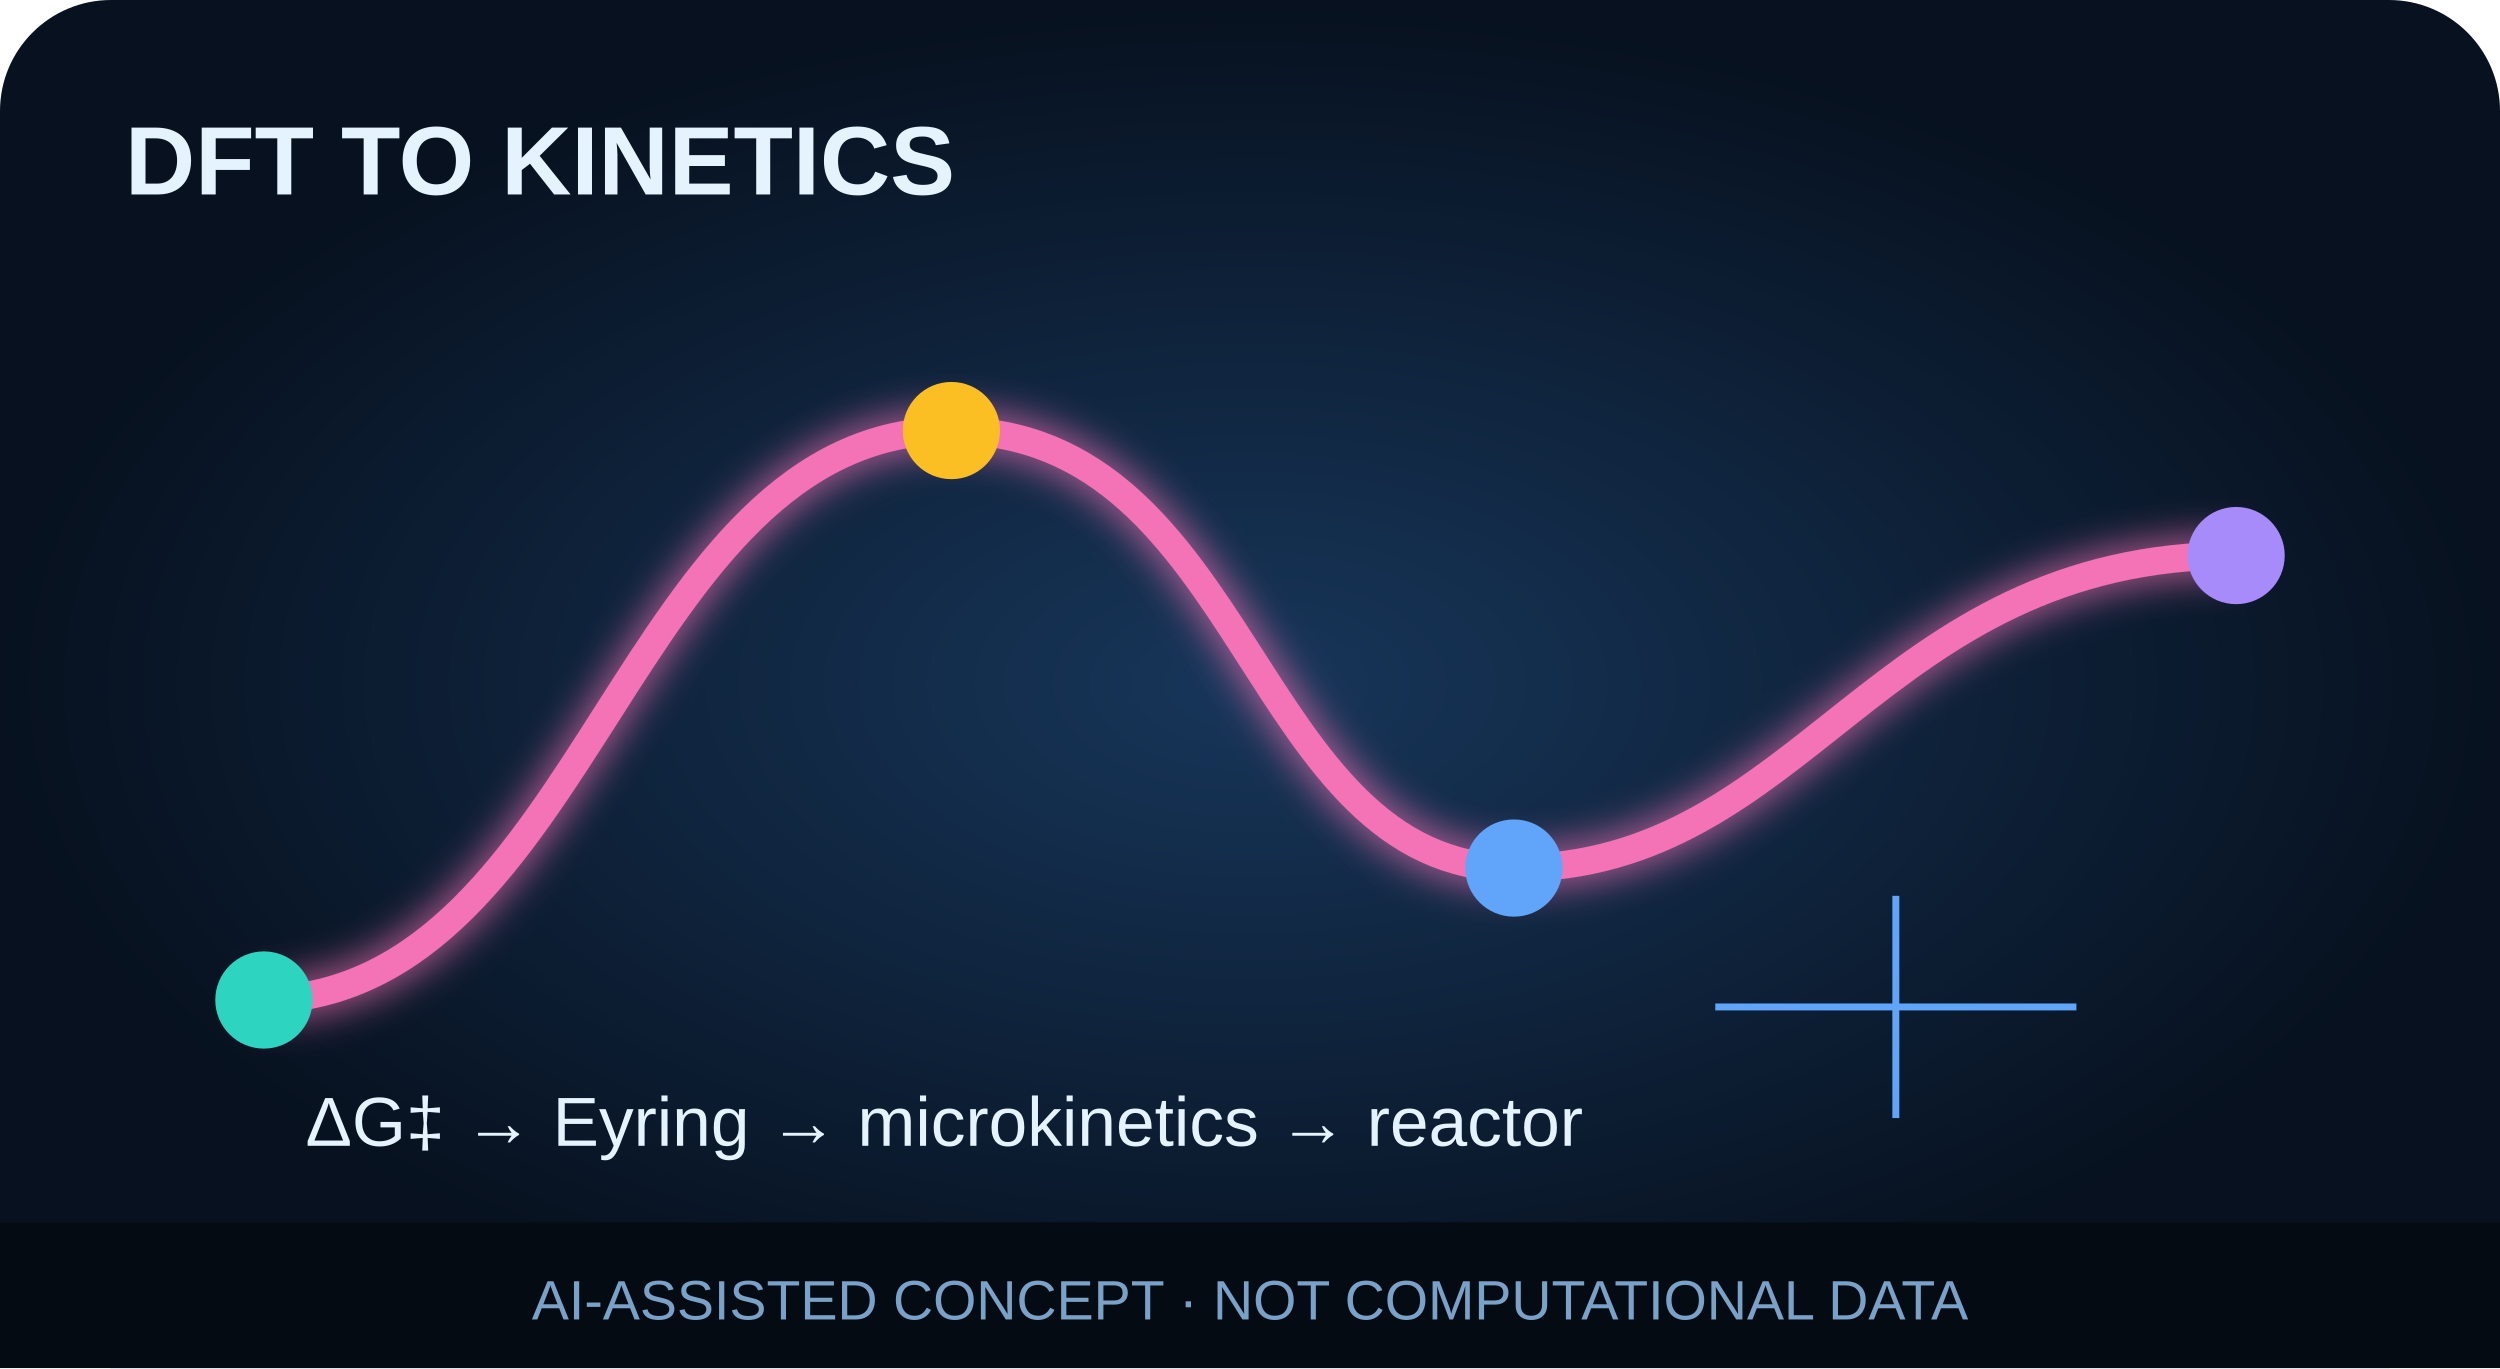
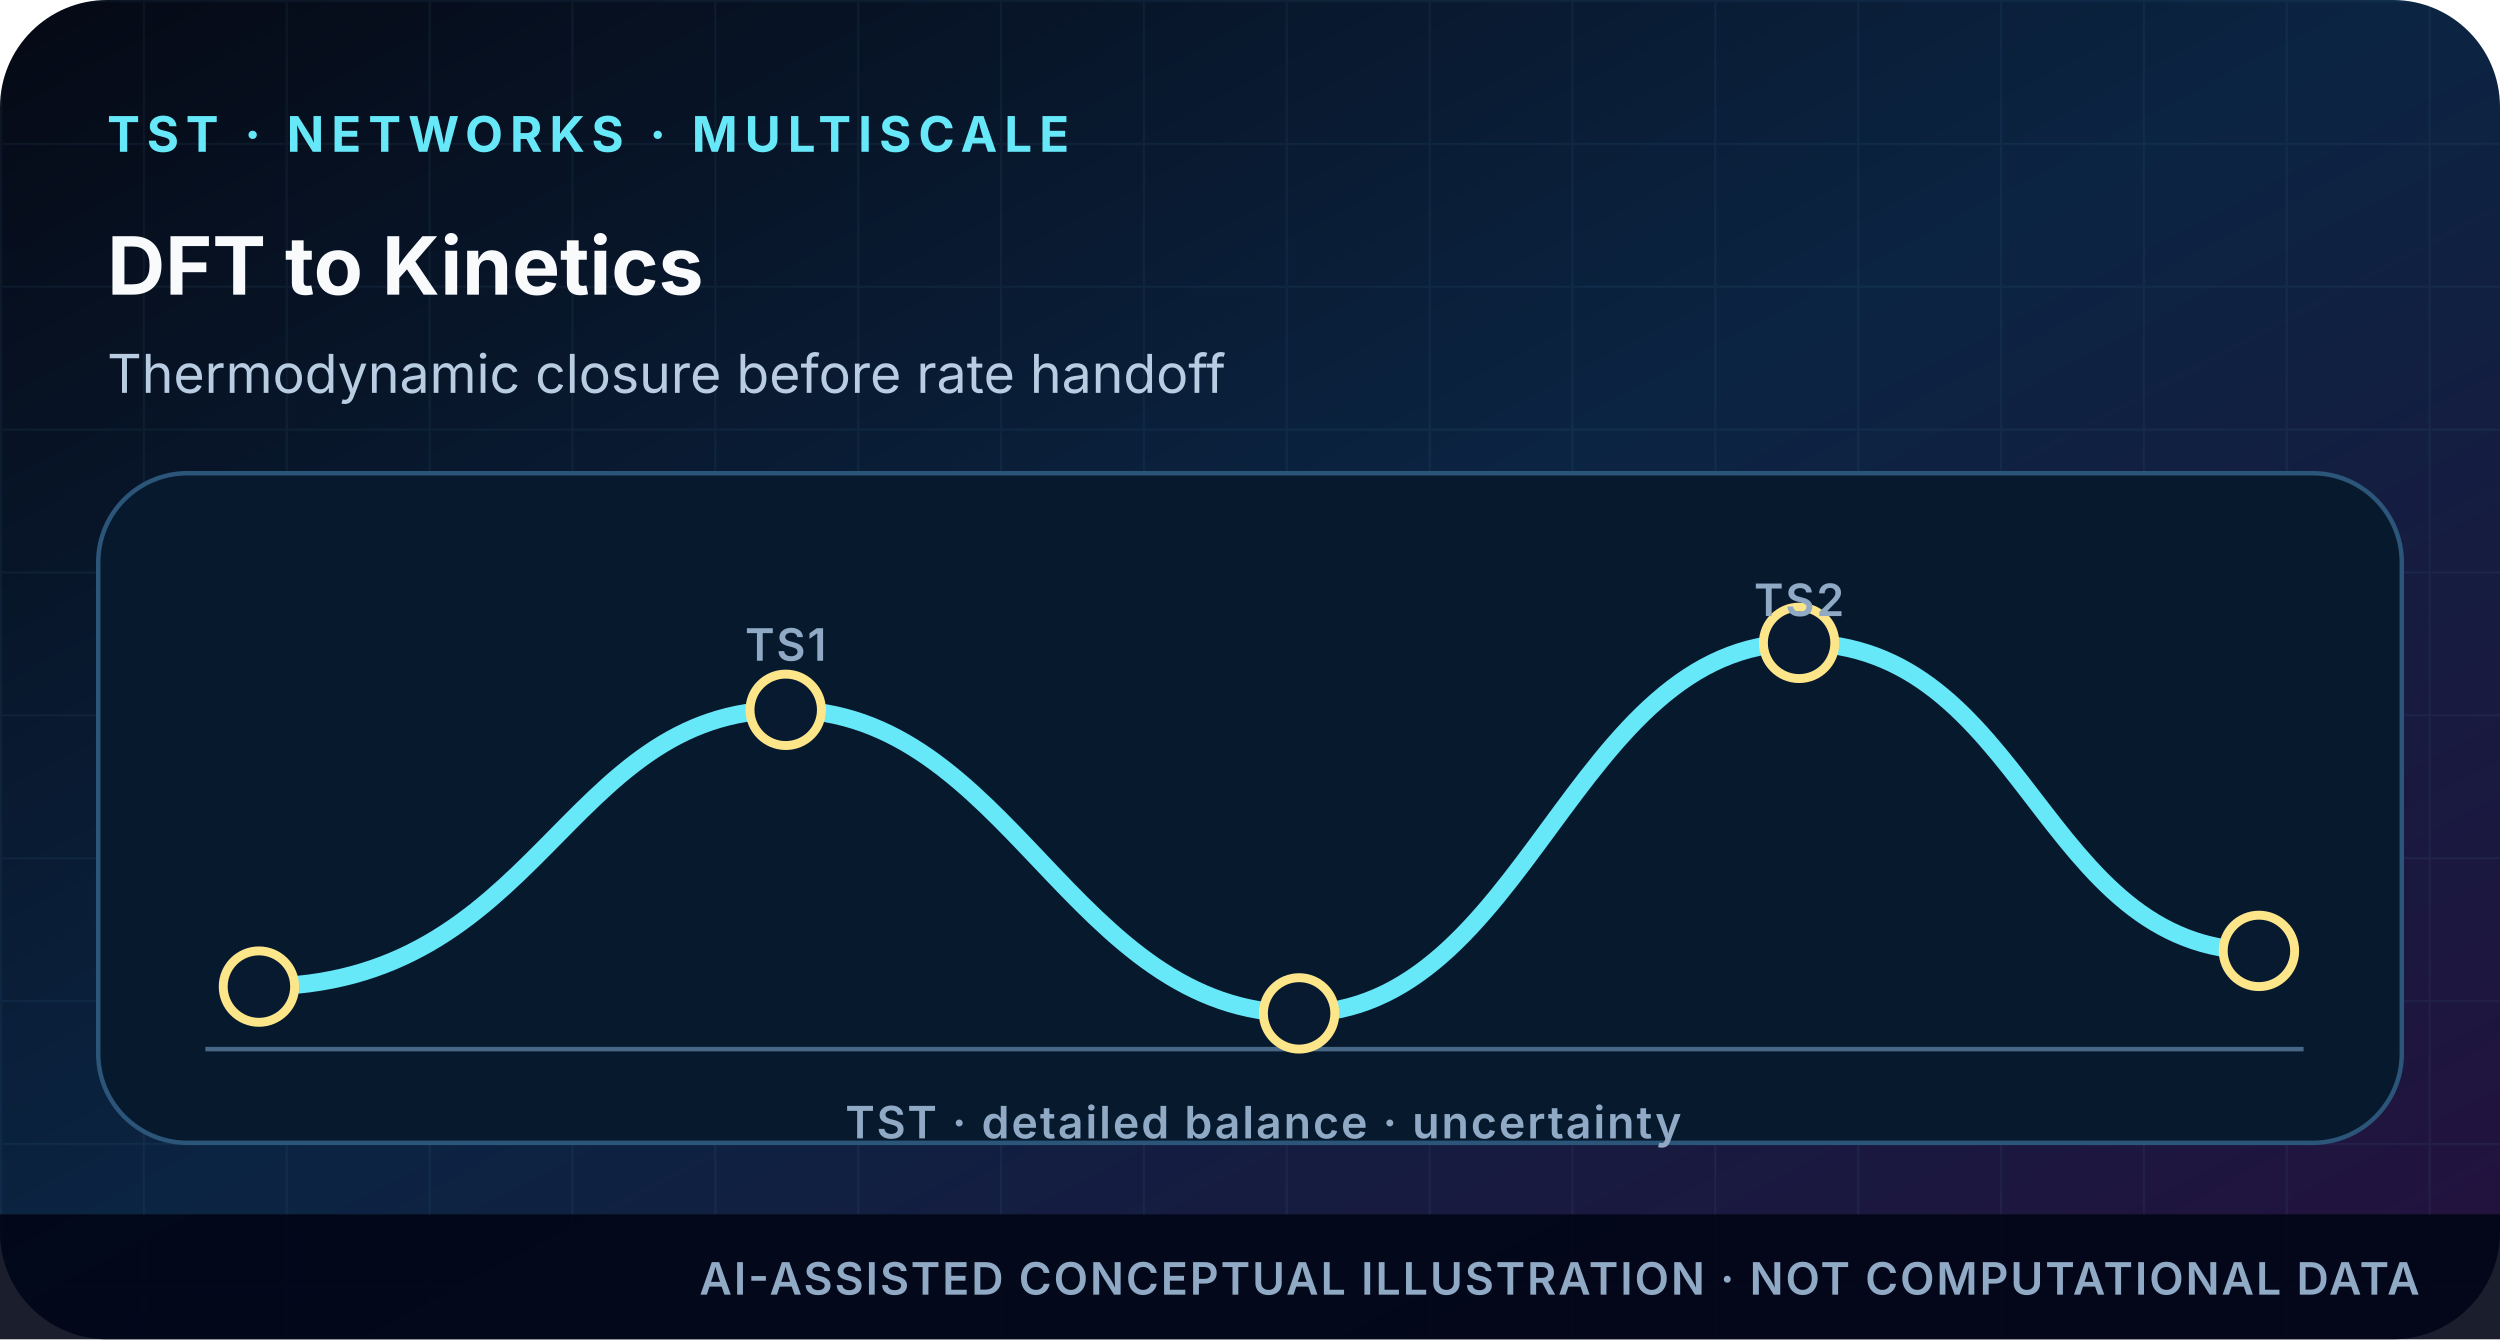
- <svg xmlns="http://www.w3.org/2000/svg" width="360" height="197" viewBox="0 0 360 197" role="img" aria-label="AI-assisted conceptual illustration; not computational data">
+ <svg xmlns="http://www.w3.org/2000/svg" width="560" height="300" viewBox="0 0 560 300" role="img" aria-label="AI-assisted conceptual illustration; not computational data">
  <defs>
-     <radialGradient id="g">
-       <stop stop-color="#17365a" />
-       <stop offset="1" stop-color="#07111f" />
+     <linearGradient id="bg" x1="0" y1="0" x2="1" y2="1">
+       <stop stop-color="#050914" />
+       <stop offset=".48" stop-color="#0b2442" />
+       <stop offset="1" stop-color="#24113e" />
+     </linearGradient>
+     <linearGradient id="cyan" x1="0" x2="1">
+       <stop stop-color="#67e8f9" />
+       <stop offset="1" stop-color="#38bdf8" />
+     </linearGradient>
+     <linearGradient id="violet" x1="0" x2="1">
+       <stop stop-color="#c4b5fd" />
+       <stop offset="1" stop-color="#8b5cf6" />
+     </linearGradient>
+     <linearGradient id="gold" x1="0" x2="1">
+       <stop stop-color="#fde68a" />
+       <stop offset="1" stop-color="#f59e0b" />
+     </linearGradient>
+     <radialGradient id="orb">
+       <stop stop-color="#67e8f9" stop-opacity=".92" />
+       <stop offset=".45" stop-color="#8b5cf6" stop-opacity=".55" />
+       <stop offset="1" stop-color="#8b5cf6" stop-opacity="0" />
    </radialGradient>
-     <filter id="gl">
-       <feGaussianBlur stdDeviation="3" result="b" />
+     <filter id="glow" x="-60%" y="-60%" width="220%" height="220%">
+       <feGaussianBlur stdDeviation="7" result="b" />
      <feMerge>
        <feMergeNode in="b" />
        <feMergeNode in="SourceGraphic" />
      </feMerge>
    </filter>
+     <filter id="shadow" x="-30%" y="-30%" width="160%" height="160%">
+       <feDropShadow dx="0" dy="10" stdDeviation="12" flood-color="#020617" flood-opacity=".42" />
+     </filter>
+     <pattern id="grid" width="32" height="32" patternUnits="userSpaceOnUse">
+       <path d="M32 0H0V32" fill="none" stroke="#7dd3fc" stroke-opacity=".055" />
+     </pattern>
+     <style>
+     .title{font:700 34px Inter,Arial,sans-serif;fill:#f8fafc;letter-spacing:-.7px}
+     .sub{font:400 15px Inter,Arial,sans-serif;fill:#a8c7e8}
+     .kicker{font:700 11px Inter,Arial,sans-serif;fill:#67e8f9;letter-spacing:1.6px}
+     .h{font:700 18px Inter,Arial,sans-serif;fill:#f8fafc}
+     .b{font:400 12px Inter,Arial,sans-serif;fill:#b8cce2}
+     .tiny{font:600 10px Inter,Arial,sans-serif;fill:#90aac5;letter-spacing:.45px}
+     .pill{fill:#0b1f36;stroke:#2f5d85;stroke-width:1}
+   </style>
  </defs>
-   <rect width="360" height="197" rx="16" fill="url(#g)" />
-   <text x="18" y="28" fill="#e5f3ff" font-family="Arial" font-size="14" font-weight="700">DFT TO KINETICS</text>
-   <path d="M38 144 C85 143 90 62 137 62 C180 62 180 125 218 125 C260 125 270 80 322 80" fill="none" stroke="#f472b6" stroke-width="4" filter="url(#gl)" />
-   <circle cx="38" cy="144" r="7" fill="#2dd4bf" />
-   <circle cx="137" cy="62" r="7" fill="#fbbf24" />
-   <circle cx="218" cy="125" r="7" fill="#60a5fa" />
-   <circle cx="322" cy="80" r="7" fill="#a78bfa" />
-   <g stroke="#60a5fa">
-     <line x1="247" y1="145" x2="299" y2="145" />
-     <line x1="273" y1="129" x2="273" y2="161" />
+   <rect width="560" height="300" rx="24" fill="url(#bg)" />
+   <rect width="560" height="300" rx="24" fill="url(#grid)" />
+   <text x="24" y="34" class="kicker">TST · NETWORKS · MULTISCALE</text>
+   <text x="24" y="66" class="h" font-size="23">DFT to Kinetics</text>
+   <text x="24" y="88" class="b">Thermodynamic closure before rate handoff</text>
+   <rect x="22" y="106" width="516" height="150" rx="20" fill="#07192d" stroke="#2c557a" />
+   <g transform="translate(46 130)">
+     <path d="M0 105H470" stroke="#466786" />
+     <path d="M12 91C75 91 80 29 130 29s64 68 115 68 61-83 112-83 54 69 103 69" fill="none" stroke="#67e8f9" stroke-width="4" />
+     <g fill="#081a30" stroke="#fde68a" stroke-width="2">
+       <circle cx="12" cy="91" r="8" />
+       <circle cx="130" cy="29" r="8" />
+       <circle cx="245" cy="97" r="8" />
+       <circle cx="357" cy="14" r="8" />
+       <circle cx="460" cy="83" r="8" />
+     </g>
+     <text x="130" y="18" text-anchor="middle" class="tiny">TS1</text>
+     <text x="357" y="8" text-anchor="middle" class="tiny">TS2</text>
+     <text x="237" y="125" text-anchor="middle" class="tiny">TST · detailed balance · uncertainty</text>
  </g>
-   <text x="44" y="165" fill="#e5f3ff" font-family="Arial" font-size="10">ΔG‡ → Eyring → microkinetics → reactor</text>
-   <rect y="176" width="360" height="21" fill="#050b13" />
-   <text x="180" y="190" text-anchor="middle" fill="#7aa2c8" font-family="Arial" font-size="8">AI-ASSISTED CONCEPT · NOT COMPUTATIONAL DATA</text>
+   <rect x="0" y="272" width="560" height="28" fill="#020617" fill-opacity=".9" />
+   <text x="542" y="290" text-anchor="end" class="tiny" fill="#7dd3fc">AI-ASSISTED CONCEPTUAL ILLUSTRATION · NOT COMPUTATIONAL DATA</text>
</svg>
